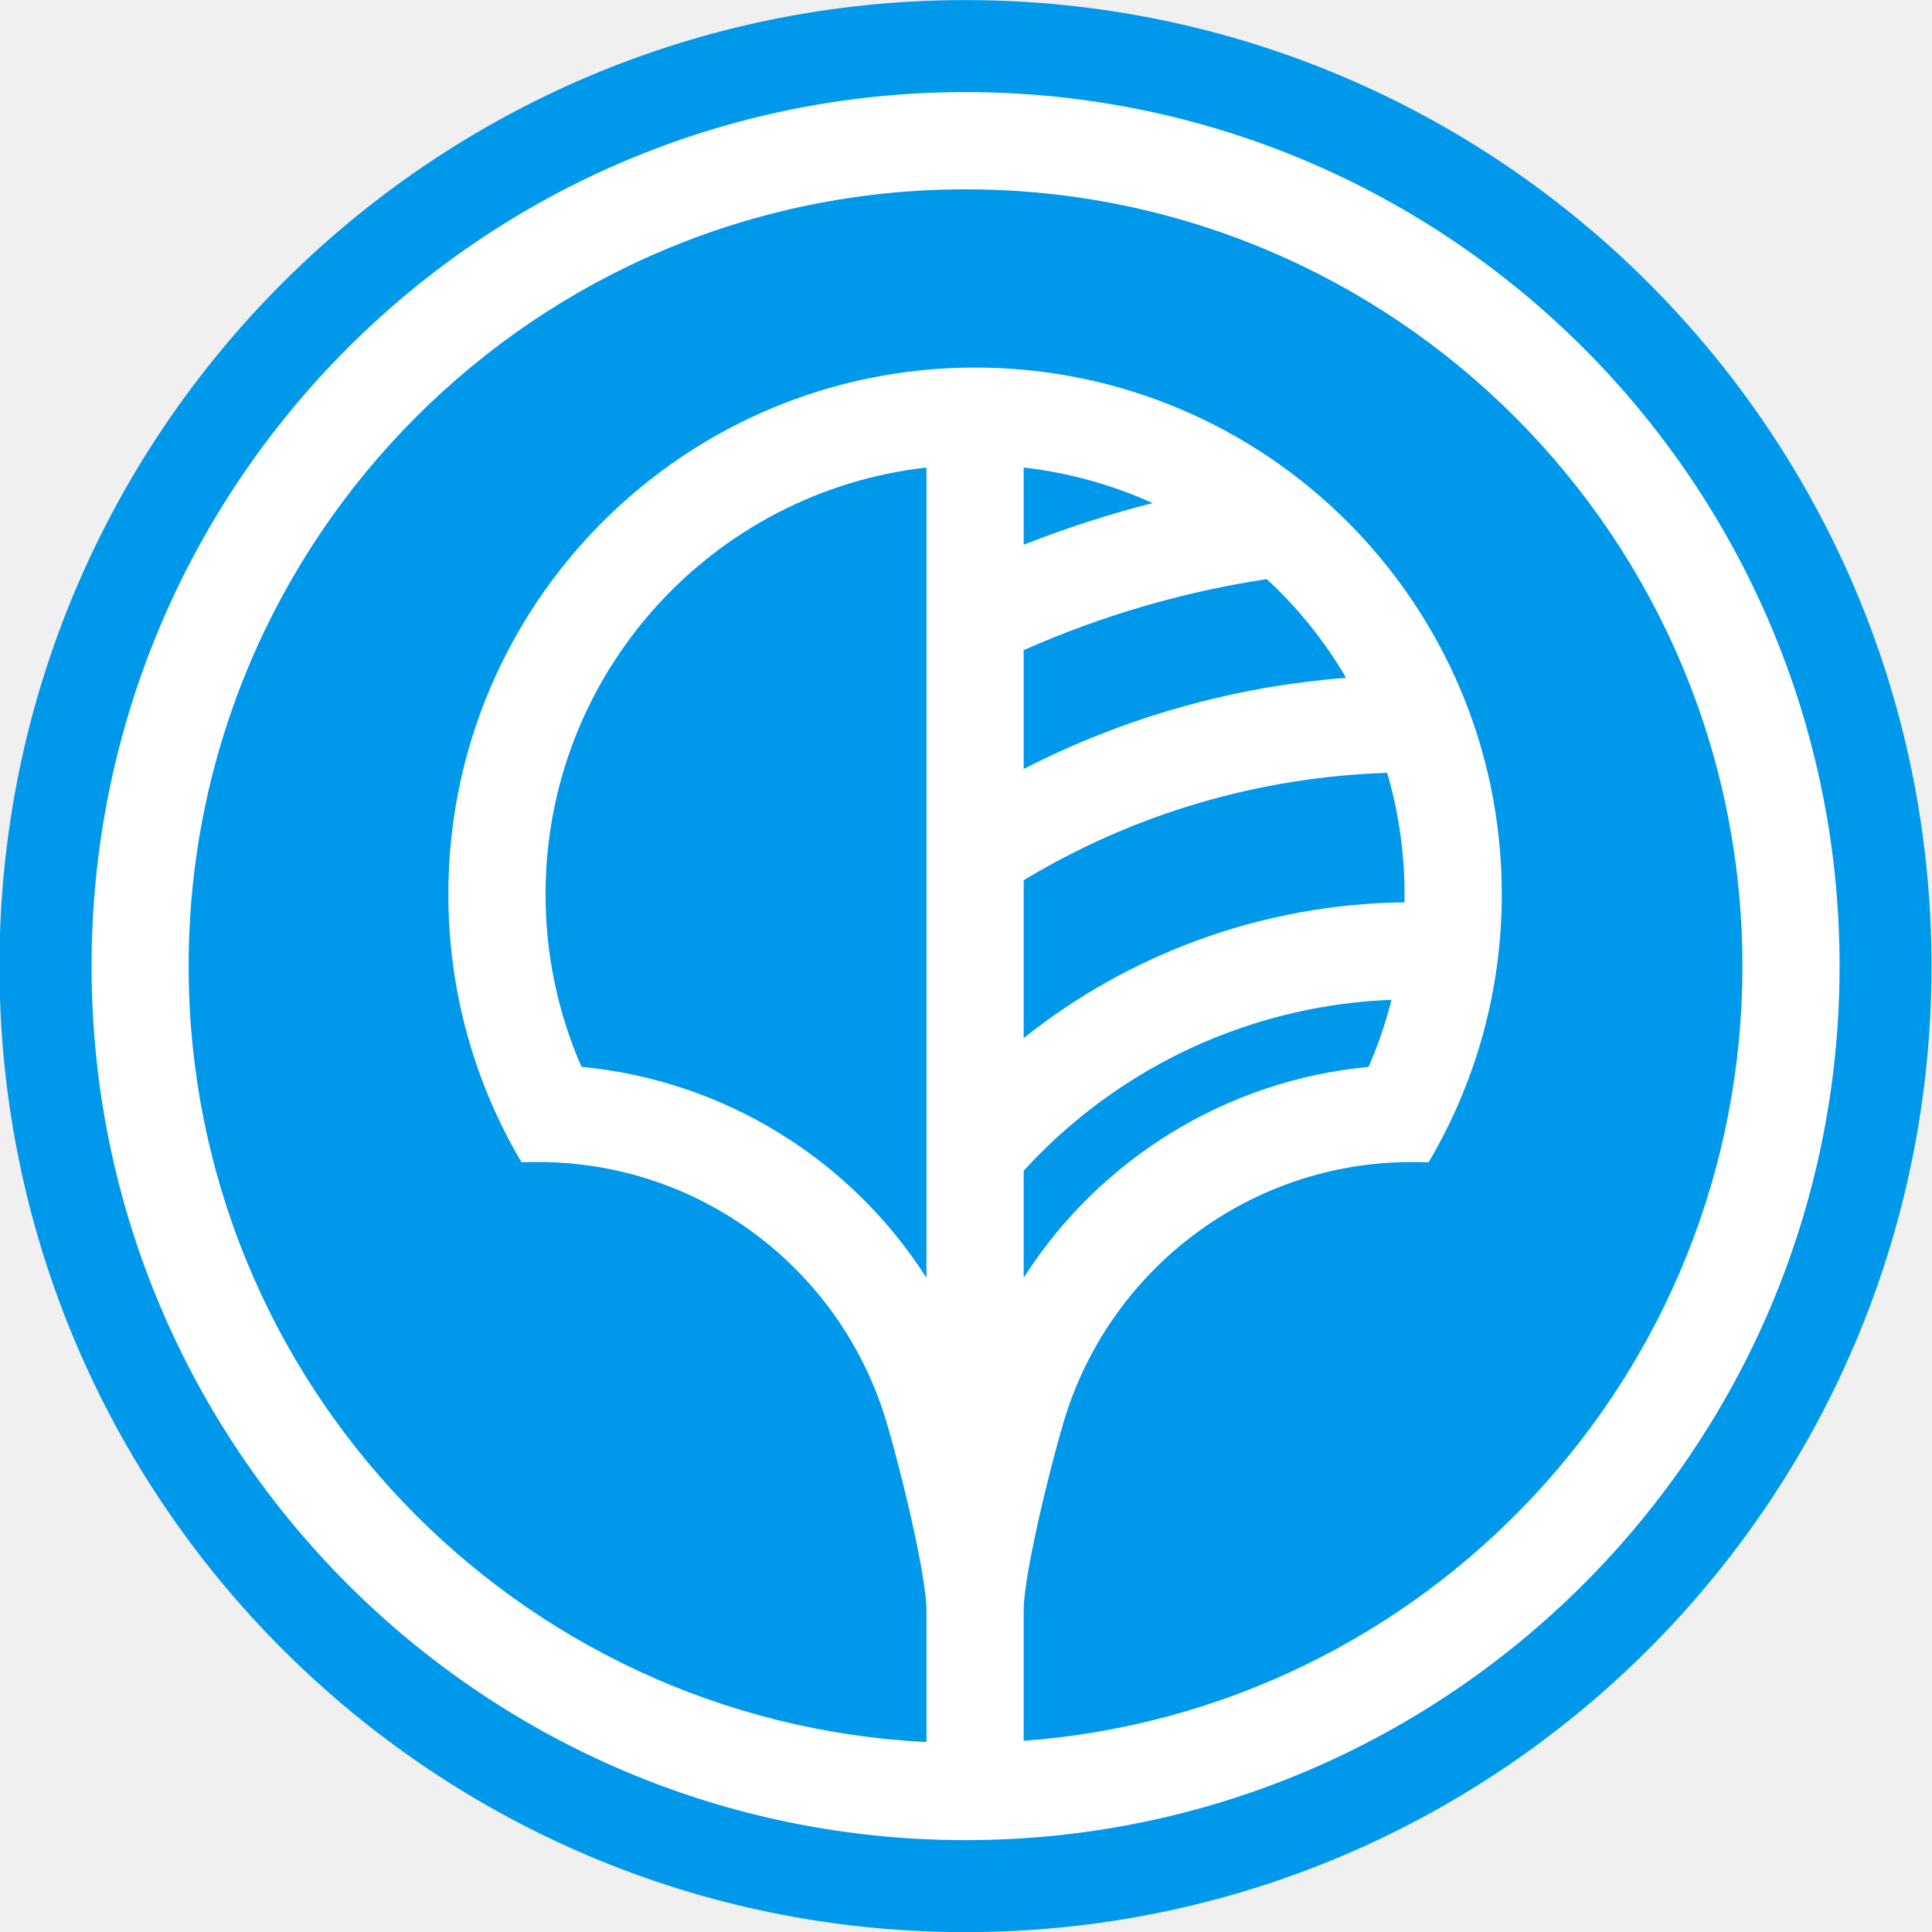
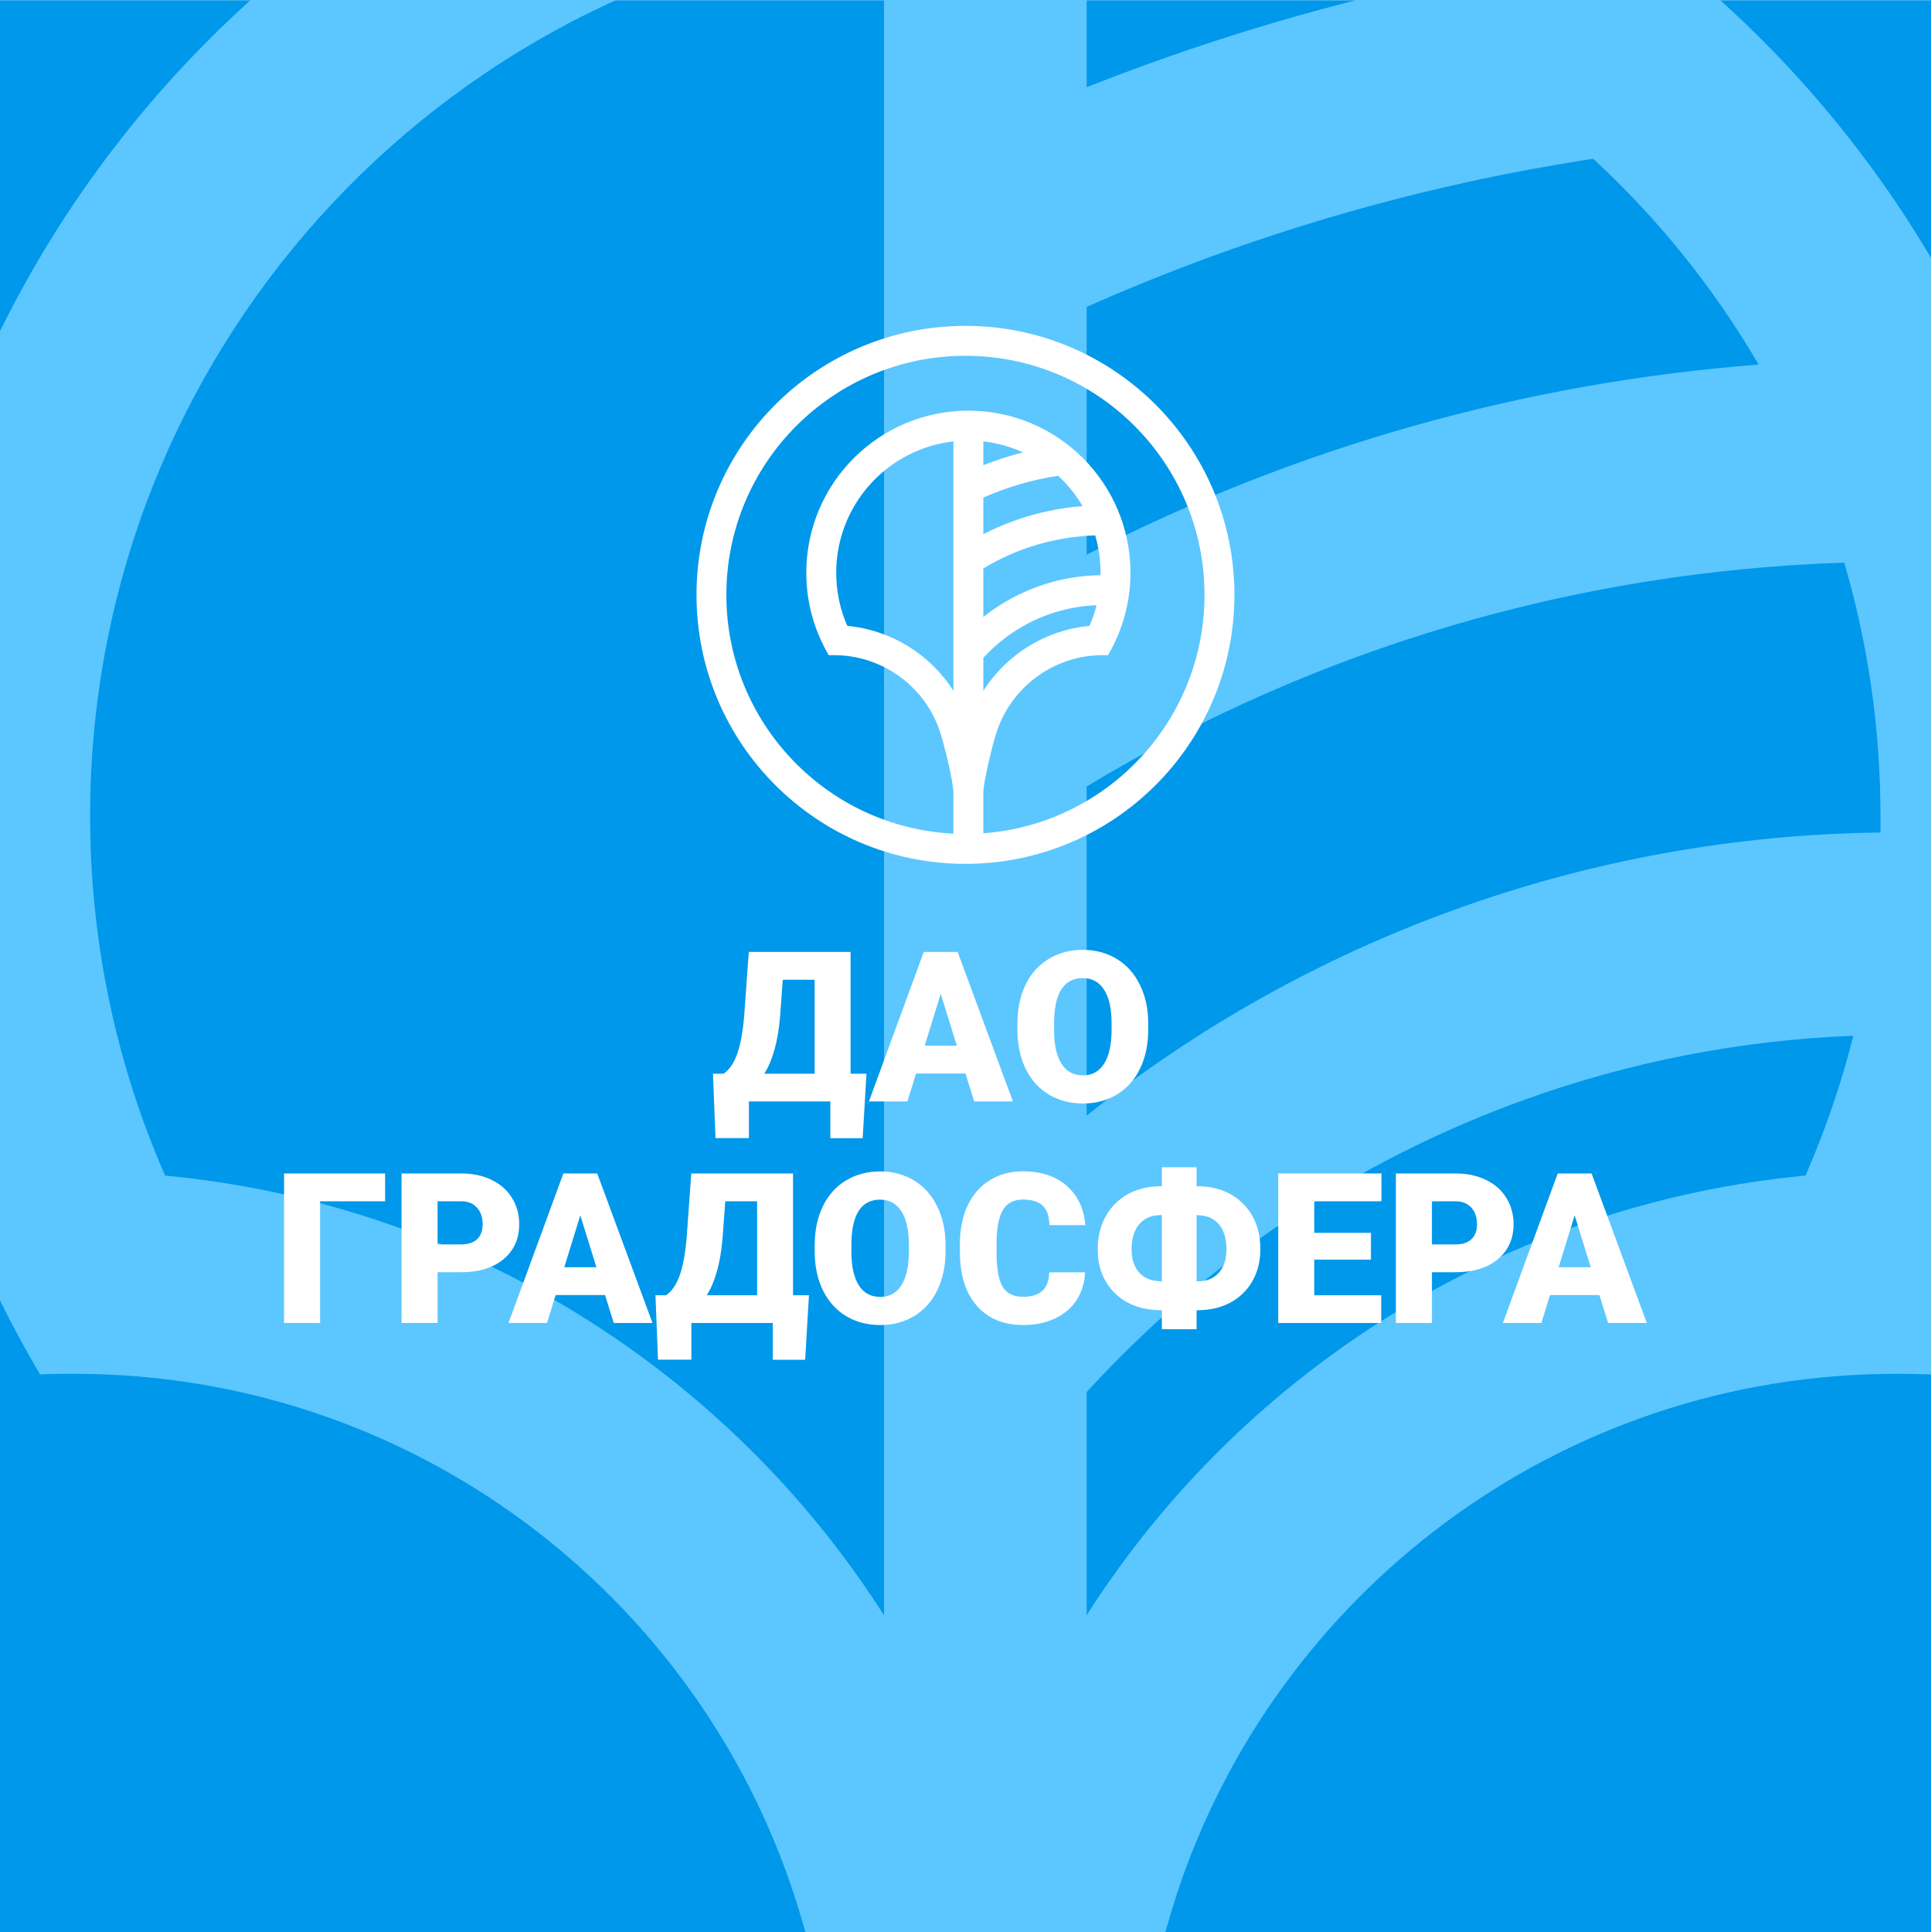
- <svg xmlns="http://www.w3.org/2000/svg" width="66.146mm" height="66.146mm" version="1.1" viewBox="0 0 66.146 66.146">
-   <g transform="translate(194.2 -125.41)">
-     <g transform="matrix(.054929 0 0 .054929 287.26 77.344)" style="stroke-width:4.817">
-       <g transform="matrix(1.6475 0 0 1.6475 4928.5 1702.8)" style="stroke-width:2.924">
-         <path d="m-7946.5 228.55c201.84 0 365.47-163.62 365.47-365.47 0-201.84-163.62-365.47-365.47-365.47-201.84 0-365.47 163.62-365.47 365.47 0 201.84 163.63 365.47 365.47 365.47z" fill="#0098ea" style="fill:#0098ea;stroke-width:38.735" />
-         <g style="stroke-width:2.924">
-           <path class="fil2" d="m-7615.8-136.9c0 182.6-148.05 330.65-330.68 330.65-182.61 0-330.64-148.05-330.64-330.65 0-182.63 148.04-330.68 330.64-330.68 182.63 0 330.68 148.05 330.68 330.68zm-292.51 169.1c17.867-55.133 69.68-95.002 130.78-95.002 2.088 0 4.162 0.026 6.236 0.105 17.583-29.702 27.696-64.379 27.696-101.39 0-110.05-89.243-199.28-199.27-199.28-110.04 0-199.28 89.227-199.28 199.28 0 37.009 10.1 71.685 27.696 101.39 2.074-0.105 4.148-0.105 6.236-0.105 61.099 0 112.91 39.869 130.78 95.002 4.365 13.38 16.173 59.865 16.173 74.668v49.764c-155.44-7.714-279.14-136.16-279.14-293.53 0-162.31 131.59-293.9 293.92-293.9 162.31 0 293.92 131.59 293.92 293.9 0 154.92-119.88 281.86-271.92 293.07v-49.426c0.066-14.966 11.822-61.22 16.173-74.546zm-16.173-328.52c15.902-6.29 32.224-11.577 48.79-15.765-15.17-6.86-31.573-11.509-48.79-13.462zm91.954 12.987c-31.682 4.811-62.604 13.854-91.954 26.882v44.966c38.053-19.575 79.441-31.22 121.98-34.501-8.134-13.922-18.247-26.475-30.028-37.347zm45.577 73.299c-48.505 1.57-95.722 15.373-137.53 40.628v59.729c20.023-15.983 42.608-28.658 66.915-37.415 24.849-8.988 50.918-13.651 77.178-13.963v-3.01c0-15.969-2.305-31.41-6.575-45.969zm1.641 85.865c-20.335 0.788-40.507 4.68-59.812 11.658-30.407 10.954-57.588 29.187-79.36 53.018v40.493c28.564-44.79 76.567-74.708 130.48-79.792 3.606-8.229 6.507-16.715 8.69-25.377zm-175.95 105.18v-306.56c-81.109 9.151-144.11 77.921-144.11 161.48 0 22.612 4.623 44.749 13.611 65.273 53.928 5.084 101.93 35.002 130.49 79.806z" style="clip-rule:evenodd;fill-rule:evenodd;fill:#ffffff;image-rendering:optimizeQuality;shape-rendering:geometricPrecision;stroke-width:.003" />
-         </g>
+ <svg xmlns="http://www.w3.org/2000/svg" width="448.61mm" height="448.79mm" version="1.1" viewBox="0 0 448.61 448.79">
+   <g transform="translate(62.487 124.8)">
+     <g transform="matrix(.36641 0 0 .36641 3082.4 -9998.4)" style="fill:#ffffff;stroke-linecap:square;stroke-width:13.646;white-space:pre" aria-label="ДАО  ГРАДОСФЕРА">
+       <rect x="-8583" y="26947" width="1224.4" height="1224.8" style="fill:#0098ea;stop-color:#000000;stroke-linecap:round;stroke-linejoin:round;stroke-width:50.547" />
+       <rect x="-8501.9" y="27043" width="1062.2" height="875.18" style="fill-opacity:0;stop-color:#000000;stroke-linecap:round;stroke-linejoin:round;stroke-width:50.547" />
+       <path class="fil2" d="m-6815.8 27559c0 637.84-517.15 1155-1155.1 1155-637.85 0-1155-517.14-1155-1155 0-637.93 517.1-1155.1 1155-1155.1 637.94 0 1155.1 517.13 1155.1 1155.1zm-1021.7 590.68c62.411-192.59 243.4-331.85 456.82-331.85 7.292 0 14.536 0.1 21.783 0.393 61.419-103.75 96.74-224.88 96.74-354.15 0-384.4-311.73-696.08-696.04-696.08-384.37 0-696.1 311.68-696.1 696.08 0 129.27 35.282 250.4 96.745 354.15 7.243-0.393 14.492-0.393 21.784-0.393 213.42 0 394.41 139.26 456.81 331.85 15.245 46.739 56.498 209.11 56.498 260.82v173.82c-542.95-26.939-975.05-475.6-975.05-1025.3 0-566.95 459.66-1026.6 1026.7-1026.6 566.96 0 1026.7 459.64 1026.7 1026.6 0 541.15-418.74 984.56-949.81 1023.7v-172.64c0.245-52.272 41.293-213.84 56.493-260.39zm-56.493-1147.5c55.55-21.974 112.56-40.436 170.42-55.07-52.987-23.959-110.28-40.207-170.42-47.02zm321.2 45.363c-110.67 16.8-218.69 48.394-321.2 93.897v157.07c132.92-68.382 277.49-109.05 426.08-120.52-28.41-48.63-63.737-92.476-104.88-130.45zm159.2 256.03c-169.43 5.487-334.36 53.696-480.4 141.92v208.64c69.942-55.829 148.83-100.1 233.74-130.69 86.801-31.398 177.86-47.689 269.58-48.775v-10.511c0-55.784-8.05-109.71-22.972-160.57zm5.727 299.93c-71.028 2.75-141.49 16.351-208.92 40.722-106.21 38.264-201.15 101.95-277.2 185.19v141.44c99.776-156.45 267.45-260.95 455.77-278.72 12.604-28.739 22.733-58.386 30.358-88.642zm-614.59 367.4v-1070.8c-283.32 31.962-503.37 272.17-503.37 564.06 0 78.982 16.154 156.31 47.548 228 188.37 17.764 356.05 122.26 455.82 278.76z" style="clip-rule:evenodd;fill-rule:evenodd;fill:#5cc6ff;image-rendering:optimizeQuality;shape-rendering:geometricPrecision;stroke-width:.001" />
+       <path class="fil2" d="m-7800.3 27324c0 94.174-76.354 170.53-170.54 170.53-94.176 0-170.52-76.352-170.52-170.53 0-94.186 76.346-170.54 170.52-170.54 94.188 0 170.54 76.352 170.54 170.54zm-150.85 87.21c9.215-28.434 35.936-48.995 67.447-48.995 1.077 0 2.146 0.01 3.216 0.06 9.068-15.319 14.283-33.203 14.283-52.288 0-56.756-46.025-102.77-102.77-102.77-56.75 0-102.78 46.017-102.78 102.77 0 19.085 5.209 36.969 14.284 52.288 1.069-0.06 2.14-0.06 3.216-0.06 31.511 0 58.232 20.561 67.446 48.995 2.251 6.901 8.342 30.874 8.342 38.51v25.663c-80.164-3.977-143.96-70.22-143.96-151.38 0-83.706 67.866-151.57 151.58-151.57 83.708 0 151.58 67.864 151.58 151.57 0 79.898-61.825 145.36-140.23 151.14v-25.49c0.036-7.717 6.097-31.572 8.341-38.445zm-8.341-169.43c8.202-3.244 16.618-5.97 25.162-8.131-7.823-3.537-16.282-5.936-25.162-6.942zm47.424 6.698c-16.34 2.48-32.288 7.145-47.424 13.863v23.191c19.624-10.096 40.97-16.101 62.909-17.794-4.195-7.18-9.41-13.653-15.485-19.26zm23.505 37.801c-25.016 0.811-49.367 7.928-70.929 20.954v30.803c10.327-8.242 21.974-14.779 34.51-19.295 12.816-4.636 26.26-7.042 39.803-7.202v-1.552c0-8.236-1.188-16.198-3.392-23.708zm0.846 44.284c-10.487 0.406-20.89 2.414-30.847 6.012-15.681 5.65-29.699 15.053-40.928 27.343v20.883c14.732-23.099 39.488-38.528 67.292-41.151 1.861-4.243 3.356-8.62 4.482-13.087zm-90.742 54.245v-158.1c-41.83 4.719-74.32 40.185-74.32 83.28 0 11.661 2.385 23.079 7.02 33.663 27.812 2.623 52.569 18.052 67.3 41.158z" style="clip-rule:evenodd;fill-rule:evenodd;fill:#ffffff;image-rendering:optimizeQuality;shape-rendering:geometricPrecision;stroke-width:.001" />
+       <g transform="translate(-170.6 -340.55)" style="stroke-width:13.646" aria-label="ДАО  ГРАДОСФЕРА">
+         <path d="m-7865.4 28009h-20.508v-23.307h-51.628v23.242h-21.159l-1.628-40.82h6.706q5.273-3.516 8.463-12.044 3.255-8.594 4.622-24.61l2.93-40.56h64.518v77.214h10.091zm-62.37-40.885h31.901v-59.57h-20.182l-1.758 23.697q-1.953 23.047-9.961 35.873zm127.54-0.13h-31.315l-5.469 17.708h-24.414l34.766-94.792h21.484l35.026 94.792h-24.544zm-25.846-17.644h20.378l-10.221-32.877zm141.73-10.091q0 13.867-5.143 24.544-5.143 10.678-14.648 16.472-9.44 5.729-21.549 5.729-12.109 0-21.484-5.534-9.375-5.599-14.648-15.95-5.208-10.352-5.469-23.763v-5.339q0-13.932 5.078-24.544 5.143-10.677 14.648-16.471 9.57-5.795 21.745-5.795 12.044 0 21.484 5.729 9.44 5.73 14.648 16.342 5.273 10.546 5.338 24.218zm-23.242-3.971q0-14.128-4.753-21.419-4.688-7.357-13.476-7.357-17.188 0-18.164 25.781l-0.065 6.966q0 13.932 4.622 21.419t13.737 7.487q8.659 0 13.346-7.356 4.688-7.357 4.753-21.159z" />
+         <path d="m-8168.2 28049h-41.211v77.148h-22.852v-94.792h64.062zm33.268 44.986v32.162h-22.852v-94.792h37.825q10.872 0 19.206 4.037 8.398 3.971 12.956 11.393 4.622 7.357 4.622 16.732 0 13.867-9.961 22.2-9.896 8.268-27.214 8.268zm0-17.643h14.974q6.641 0 10.091-3.32 3.516-3.32 3.516-9.375 0-6.641-3.581-10.612-3.581-3.971-9.766-4.036h-15.234zm106.18 32.097h-31.315l-5.469 17.708h-24.414l34.766-94.792h21.484l35.026 94.792h-24.544zm-25.846-17.644h20.378l-10.221-32.877zm152.73 58.659h-20.508v-23.307h-51.628v23.242h-21.159l-1.628-40.82h6.706q5.274-3.516 8.463-12.044 3.255-8.594 4.622-24.61l2.93-40.56h64.518v77.214h10.091zm-62.37-40.885h31.901v-59.57h-20.182l-1.758 23.697q-1.953 23.047-9.961 35.873zm151.37-27.865q0 13.867-5.143 24.544-5.143 10.678-14.648 16.472-9.44 5.729-21.549 5.729-12.109 0-21.484-5.534-9.375-5.599-14.648-15.95-5.208-10.352-5.469-23.763v-5.339q0-13.932 5.078-24.544 5.143-10.677 14.648-16.471 9.57-5.795 21.745-5.795 12.044 0 21.484 5.729 9.44 5.73 14.648 16.342 5.273 10.546 5.338 24.218zm-23.242-3.971q0-14.128-4.753-21.419-4.688-7.357-13.476-7.357-17.188 0-18.164 25.781l-0.065 6.966q0 13.932 4.622 21.419t13.737 7.487q8.659 0 13.346-7.356 4.688-7.357 4.753-21.159zm111.72 17.318q-0.456 9.895-5.338 17.513-4.883 7.552-13.737 11.718-8.789 4.167-20.117 4.167-18.685 0-29.427-12.175-10.742-12.174-10.742-34.374v-4.688q0-13.932 4.818-24.349 4.883-10.482 13.997-16.146 9.115-5.729 21.094-5.729 17.253 0 27.734 9.115 10.482 9.049 11.914 25h-22.786q-0.261-8.659-4.362-12.435-4.102-3.776-12.5-3.776-8.529 0-12.5 6.38-3.971 6.38-4.167 20.378v6.705q0 15.17 3.776 21.68 3.841 6.51 13.151 6.51 7.878 0 12.044-3.711 4.167-3.711 4.427-11.783zm70.703-54.623q18.49 0 29.427 11.068 11.003 11.003 11.003 28.841 0 8.724-2.93 15.885-2.865 7.097-8.073 12.11-11.003 10.742-29.427 10.742v11.979h-22.005v-11.979q-18.685 0-29.687-10.742t-11.003-27.865q0-9.049 2.93-16.406t8.203-12.565q11.068-11.068 29.557-11.068v-11.979h22.005zm-22.852 18.36q-8.529 0-13.477 5.729-4.883 5.729-4.883 15.95 0 9.375 4.948 14.844 4.948 5.404 14.258 5.404v-41.927zm22.852 0v41.927h0.977q8.138 0 13.021-5.339 4.948-5.404 4.948-15.039 0-10.026-4.818-15.755-4.753-5.794-14.128-5.794zm110.55 28.19h-35.937v22.591h42.448v17.578h-65.299v-94.792h65.43v17.644h-42.578v19.987h35.937zm38.672 8.007v32.162h-22.852v-94.792h37.825q10.872 0 19.206 4.037 8.398 3.971 12.956 11.393 4.622 7.357 4.622 16.732 0 13.867-9.961 22.2-9.896 8.268-27.213 8.268zm0-17.643h14.974q6.641 0 10.091-3.32 3.516-3.32 3.516-9.375 0-6.641-3.581-10.612t-9.766-4.036h-15.234zm106.18 32.097h-31.315l-5.469 17.708h-24.414l34.766-94.792h21.484l35.026 94.792h-24.544zm-25.846-17.644h20.378l-10.221-32.877z" />
      </g>
    </g>
  </g>
</svg>
